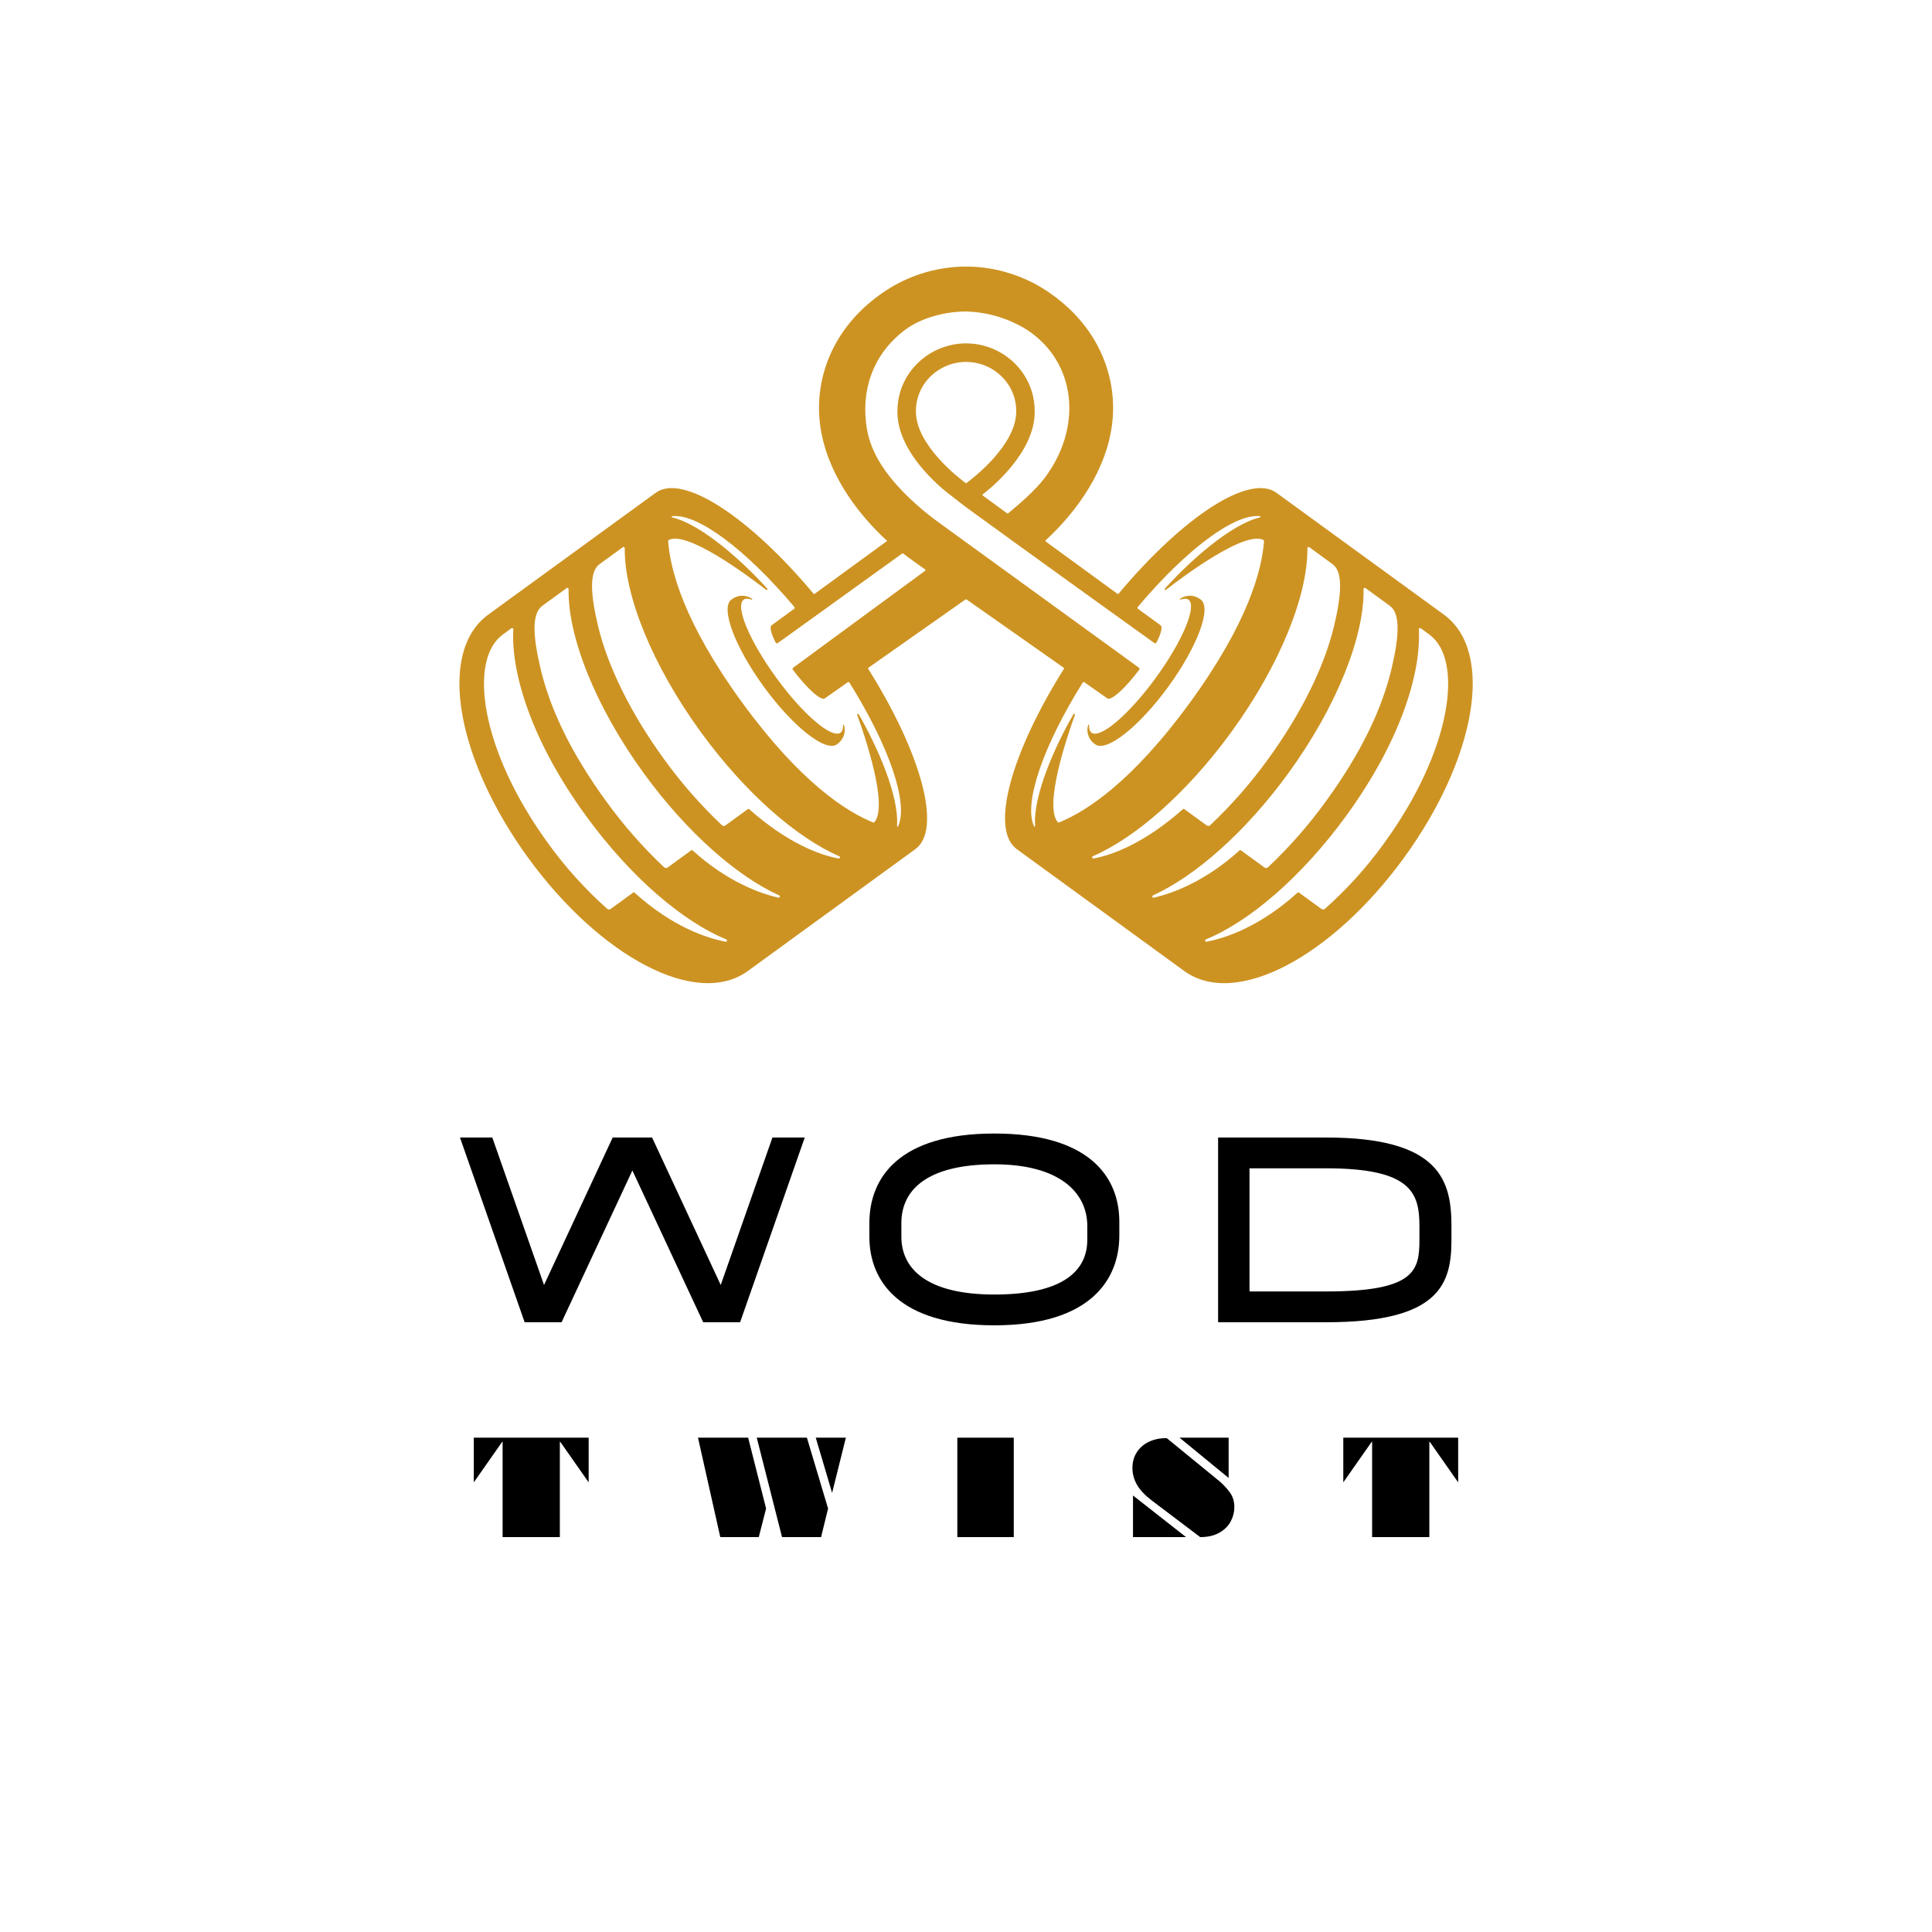
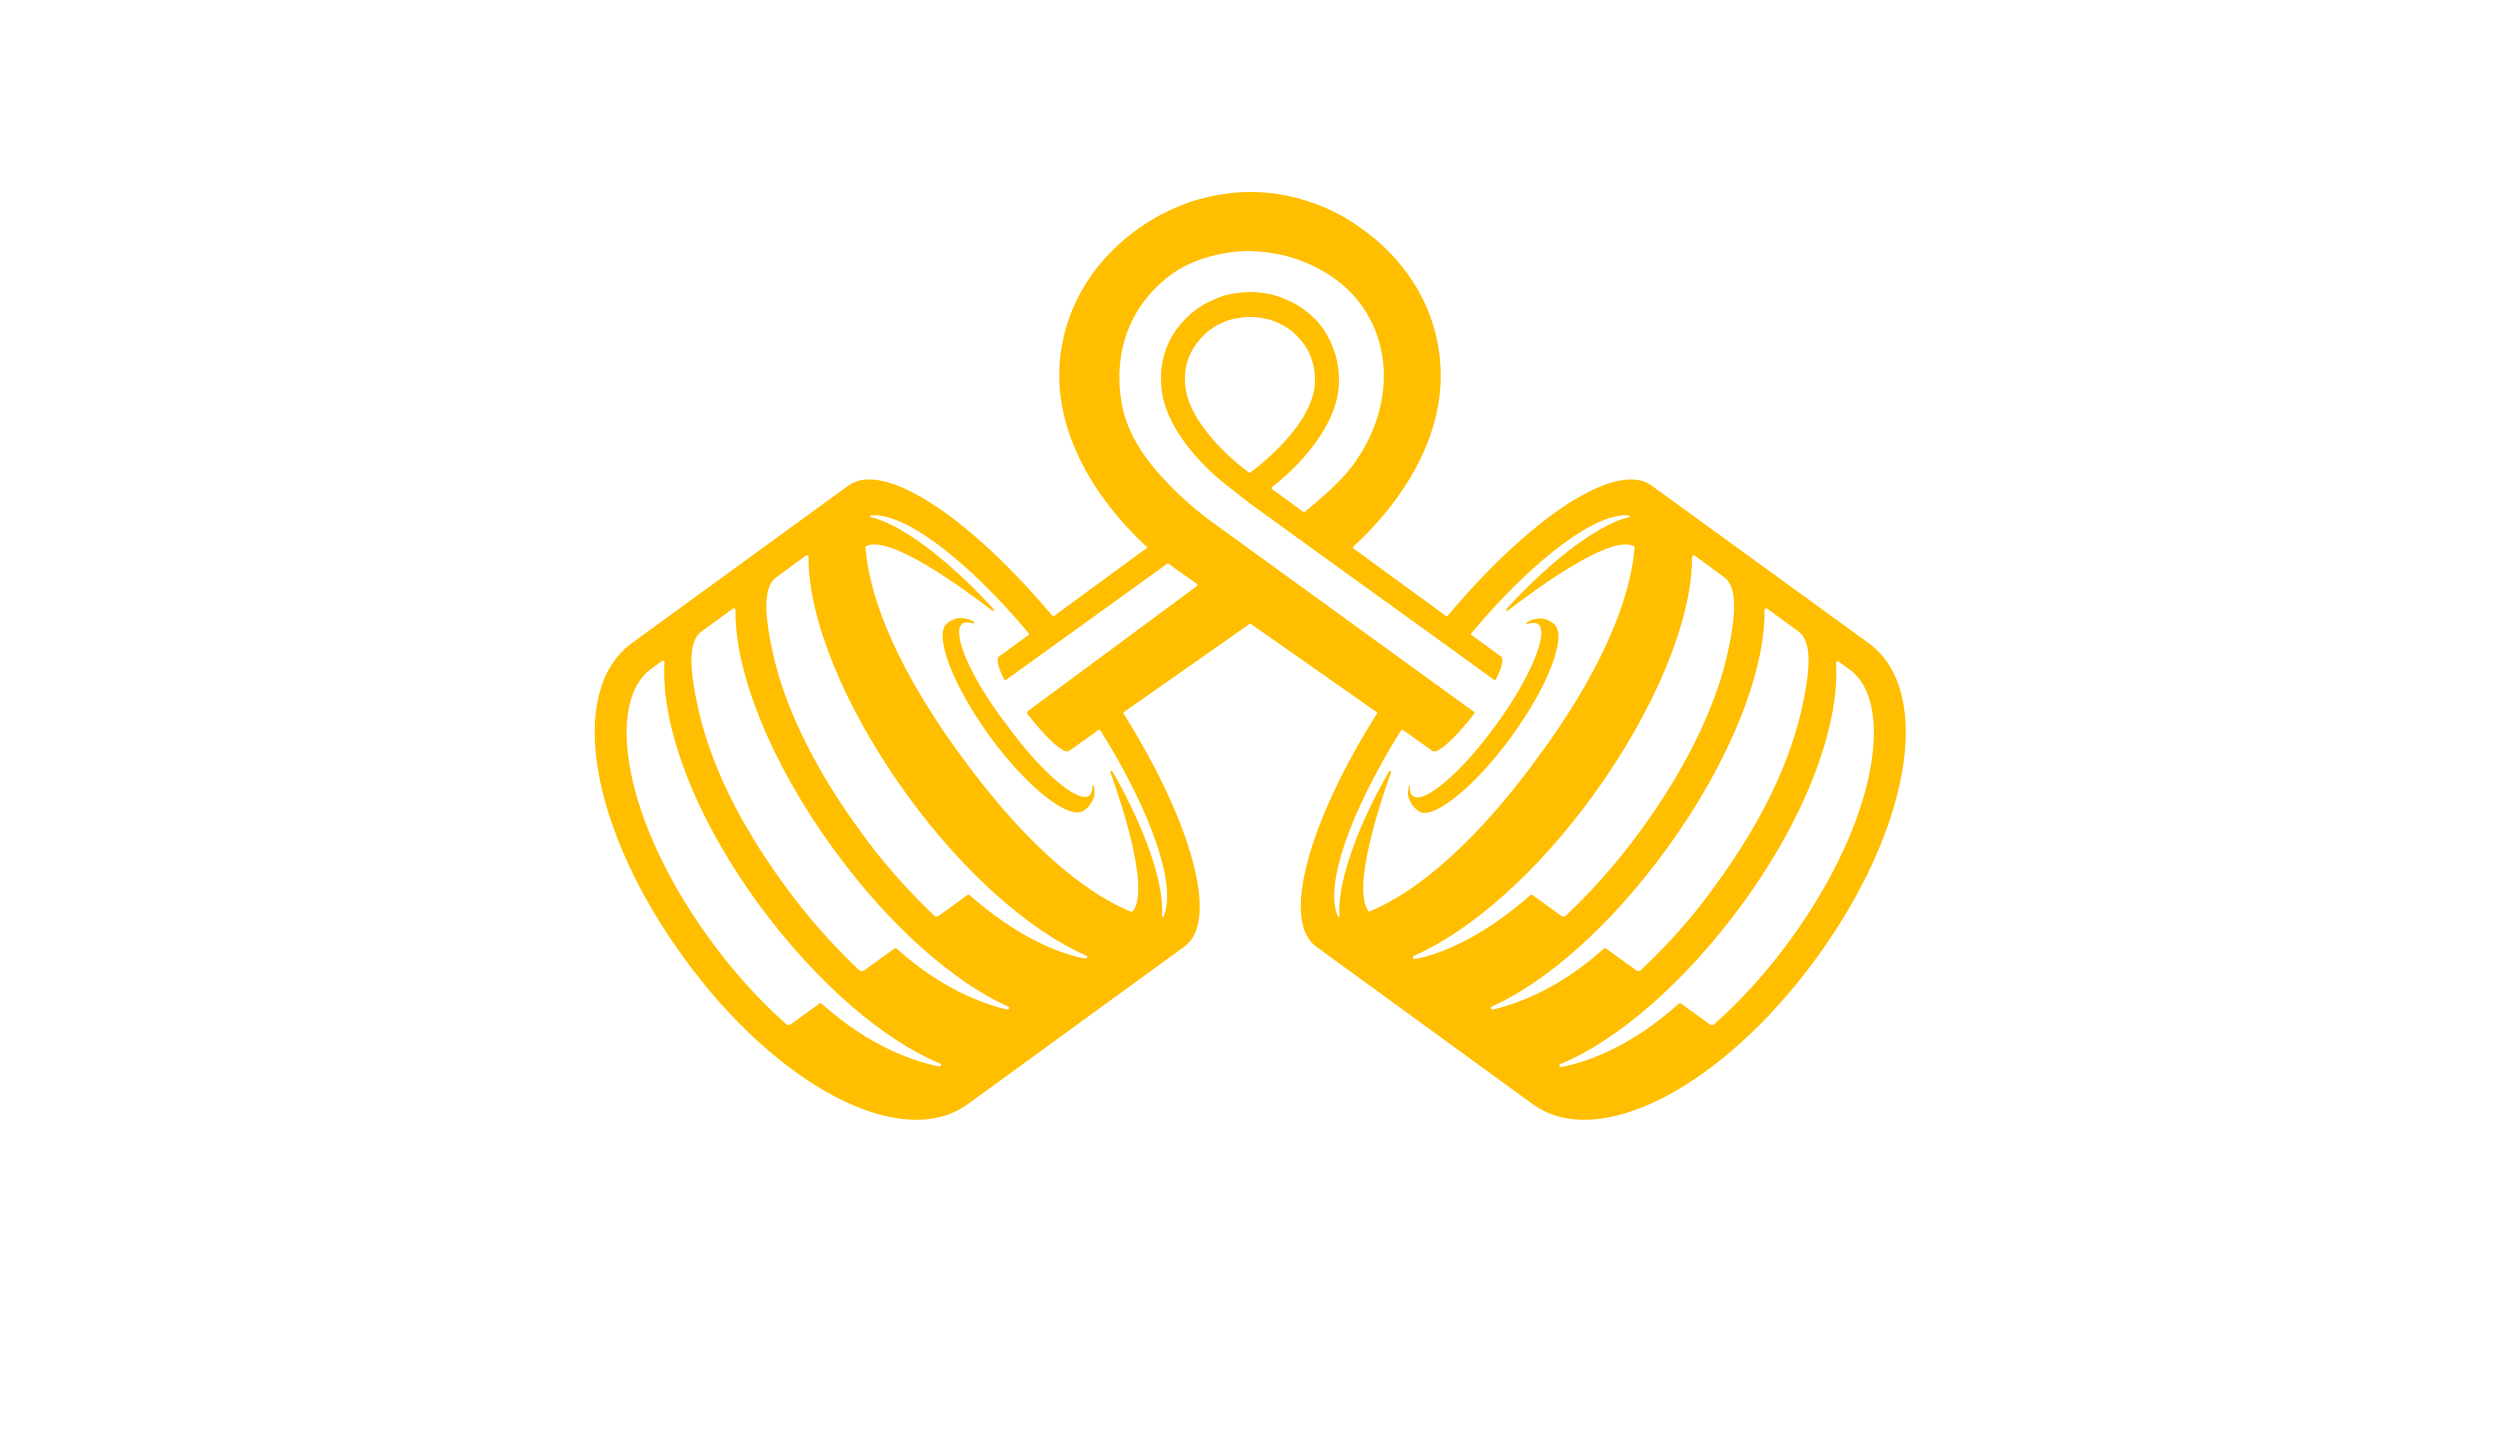
- <svg xmlns="http://www.w3.org/2000/svg" width="500" zoomAndPan="magnify" viewBox="0 0 375 375" height="500" preserveAspectRatio="xMidYMid meet" version="1.0">
-   <defs>
-     <g />
-     <clipPath id="805a40ef41">
-       <path d="M 89 51.754 L 286 51.754 L 286 191 L 89 191 Z M 89 51.754 " clip-rule="nonzero" />
+ <svg xmlns="http://www.w3.org/2000/svg" xmlns:xlink="http://www.w3.org/1999/xlink" version="1.1" id="Layer_1" x="0px" y="0px" viewBox="0 0 500 288" style="enable-background:new 0 0 500 288;" xml:space="preserve">
+   <style type="text/css">
+ 	.st0{clip-path:url(#SVGID_00000064320937240728271540000012252109475461051301_);}
+ 	.st1{fill-rule:evenodd;clip-rule:evenodd;fill:#FFBF00;}
+ </style>
+   <g>
+     <defs>
+       <rect id="SVGID_1_" x="118.7" y="38.5" width="262.7" height="185.7" />
+     </defs>
+     <clipPath id="SVGID_00000003078607379974254710000000686565218606035120_">
+       <use xlink:href="#SVGID_1_" style="overflow:visible;" />
    </clipPath>
-   </defs>
-   <g clip-path="url(#805a40ef41)">
-     <path fill="#cd9322" d="M 226.762 133.297 C 232.414 125.535 235.238 117.965 233.062 116.379 C 232.781 116.152 232.473 115.977 232.133 115.848 C 231.797 115.723 231.445 115.648 231.086 115.637 C 230.723 115.621 230.371 115.664 230.023 115.766 C 229.676 115.863 229.355 116.016 229.059 116.223 C 229.008 116.25 228.996 116.289 229.02 116.34 C 229.047 116.391 229.082 116.406 229.137 116.387 C 229.797 116.148 230.328 116.141 230.684 116.398 C 232.383 117.633 229.547 124.414 224.355 131.543 C 219.16 138.672 213.57 143.449 211.871 142.215 C 211.516 141.957 211.363 141.445 211.387 140.746 C 211.391 140.688 211.363 140.656 211.309 140.648 C 211.25 140.641 211.215 140.664 211.203 140.723 C 211.102 141.066 211.055 141.422 211.066 141.781 C 211.078 142.141 211.148 142.492 211.27 142.832 C 211.395 143.168 211.57 143.48 211.797 143.762 C 212.02 144.043 212.285 144.285 212.586 144.48 C 214.762 146.066 221.109 141.055 226.762 133.297 Z M 280.254 119.297 C 290.25 126.57 286.391 147.453 272.469 166.555 C 258.551 185.656 239.852 195.738 229.855 188.465 L 197.352 164.816 C 192.113 161.008 196.227 146.176 206.492 129.844 C 206.555 129.746 206.539 129.66 206.441 129.59 L 187.621 116.359 C 187.547 116.309 187.477 116.309 187.402 116.359 L 168.586 129.59 C 168.488 129.656 168.469 129.742 168.535 129.844 C 178.797 146.176 182.91 161.008 177.676 164.812 L 145.172 188.461 C 135.176 195.738 116.473 185.652 102.555 166.555 C 88.641 147.453 84.777 126.57 94.773 119.297 L 127.273 95.648 C 132.523 91.828 145.453 100.355 157.891 115.215 C 157.965 115.305 158.051 115.316 158.145 115.246 L 172.195 104.992 C 165.965 99.285 160.258 91.242 159.16 82.281 C 158.094 73.578 161.477 63.863 170.824 57.172 C 173.25 55.414 175.891 54.07 178.742 53.145 C 181.59 52.215 184.516 51.746 187.512 51.738 C 190.512 51.746 193.434 52.215 196.285 53.145 C 199.133 54.074 201.773 55.418 204.199 57.176 C 213.551 63.867 216.93 73.582 215.863 82.285 C 214.777 91.164 209.164 99.145 203 104.84 C 202.957 104.879 202.938 104.93 202.941 104.988 C 202.941 105.051 202.969 105.098 203.016 105.133 L 216.879 115.25 C 216.977 115.32 217.062 115.309 217.137 115.215 C 229.574 100.359 242.5 91.828 247.754 95.648 L 280.258 119.297 Z M 140.816 182.781 C 140.957 182.812 141.051 182.758 141.094 182.621 C 141.137 182.484 141.09 182.387 140.957 182.332 C 132.582 178.906 122.426 170.281 113.766 158.395 C 103.16 143.844 99.156 130.59 99.633 122.156 C 99.641 122.055 99.598 121.98 99.512 121.934 C 99.422 121.887 99.34 121.891 99.258 121.953 L 97.59 123.168 C 90.859 128.062 93.234 145.637 106.422 163.738 C 109.77 168.375 113.582 172.598 117.859 176.398 C 117.953 176.48 118.062 176.523 118.191 176.527 C 118.316 176.535 118.43 176.5 118.531 176.422 L 122.898 173.25 C 122.988 173.18 123.078 173.188 123.164 173.266 C 130.594 179.969 137.266 182.102 140.816 182.781 Z M 151.074 174.234 C 151.215 174.266 151.309 174.211 151.352 174.074 C 151.395 173.938 151.352 173.84 151.219 173.785 C 143.07 170.082 133.371 161.633 125.035 150.195 C 115.508 137.117 110.188 123.465 110.363 114.34 C 110.363 114.242 110.32 114.172 110.234 114.125 C 110.148 114.082 110.066 114.09 109.988 114.148 L 105.254 117.59 C 103.176 119.102 103.453 123.551 104.902 129.699 C 106.773 137.629 110.84 146.168 117.676 155.547 C 121.016 160.164 124.758 164.43 128.902 168.336 C 129 168.426 129.113 168.473 129.242 168.48 C 129.371 168.488 129.488 168.453 129.594 168.375 L 134.168 165.047 C 134.262 164.98 134.348 164.988 134.434 165.062 C 141.051 171.043 147.262 173.348 151.074 174.234 Z M 162.746 166.633 C 162.887 166.66 162.977 166.605 163.016 166.473 C 163.059 166.336 163.016 166.242 162.883 166.188 C 154.668 162.617 144.676 153.961 136.078 142.16 C 126.523 129.047 121.16 115.453 121.262 106.406 C 121.266 106.309 121.223 106.238 121.137 106.195 C 121.047 106.148 120.965 106.156 120.887 106.215 L 116.375 109.5 C 114.32 110.992 114.629 115.422 116.094 121.555 C 117.992 129.469 122.543 138.637 128.91 147.375 C 132.246 151.992 135.984 156.258 140.121 160.172 C 140.215 160.262 140.328 160.309 140.457 160.316 C 140.59 160.324 140.707 160.289 140.809 160.211 L 145.156 157.051 C 145.246 156.984 145.336 156.988 145.422 157.062 C 152.91 163.703 159.152 165.969 162.746 166.629 Z M 179.578 110.773 C 179.621 110.746 179.641 110.703 179.641 110.652 C 179.641 110.602 179.621 110.559 179.578 110.531 C 178.875 110.039 176.238 108.184 175.305 107.434 C 175.246 107.387 175.184 107.383 175.121 107.43 C 164.52 115.086 152.879 123.445 150.969 124.816 C 150.898 124.867 150.82 124.883 150.734 124.859 C 150.648 124.84 150.586 124.789 150.547 124.711 C 149.668 122.965 149.328 121.684 149.766 121.367 L 154.16 118.16 C 154.215 118.121 154.242 118.066 154.25 118.004 C 154.258 117.938 154.242 117.879 154.199 117.828 C 144.789 106.66 135.371 99.609 130.469 100.195 C 130.406 100.203 130.371 100.238 130.367 100.305 C 130.363 100.367 130.395 100.406 130.457 100.422 C 136.133 101.77 144.047 108.84 148.926 114.254 C 148.992 114.328 148.992 114.398 148.926 114.469 C 148.859 114.539 148.789 114.547 148.711 114.484 C 144.801 111.457 133.477 103.09 129.863 104.777 C 129.734 104.84 129.676 104.945 129.688 105.09 C 130.102 110.59 132.715 120.805 144.051 136.359 C 155.371 151.898 164.289 157.523 169.406 159.613 C 169.551 159.676 169.676 159.645 169.773 159.52 C 172.352 156.234 168.039 143.34 166.387 138.77 C 166.352 138.676 166.379 138.613 166.469 138.57 C 166.555 138.531 166.621 138.551 166.672 138.633 C 170.316 144.941 174.559 154.547 174.105 160.324 C 174.102 160.387 174.129 160.426 174.191 160.441 C 174.254 160.461 174.297 160.441 174.324 160.383 C 176.383 155.91 172.582 144.836 164.875 132.492 C 164.84 132.438 164.789 132.402 164.727 132.391 C 164.66 132.375 164.602 132.391 164.551 132.426 L 160.102 135.551 C 159.359 136.094 156.633 133.637 153.902 130 C 153.855 129.938 153.836 129.863 153.848 129.785 C 153.859 129.703 153.898 129.641 153.965 129.594 L 179.578 110.777 Z M 205.254 159.52 C 202.676 156.23 206.988 143.34 208.641 138.766 C 208.672 138.676 208.645 138.609 208.559 138.566 C 208.469 138.527 208.402 138.547 208.355 138.633 C 204.707 144.938 200.465 154.547 200.918 160.32 C 200.926 160.383 200.898 160.426 200.836 160.441 C 200.773 160.457 200.73 160.438 200.703 160.383 C 198.641 155.906 202.441 144.832 210.152 132.488 C 210.188 132.434 210.238 132.398 210.301 132.387 C 210.363 132.375 210.422 132.387 210.477 132.422 L 214.926 135.551 C 215.668 136.09 218.391 133.637 221.121 130 C 221.168 129.934 221.188 129.863 221.176 129.781 C 221.164 129.703 221.125 129.641 221.059 129.594 L 182.363 101.52 C 179.828 99.699 177.465 97.676 175.277 95.449 C 172.195 92.27 169.082 88.164 168.258 83.207 C 167.078 76.113 169.191 68.934 175.617 64.066 C 178.809 61.645 183.523 60.461 187.512 60.461 C 189.621 60.516 191.684 60.848 193.703 61.461 C 195.723 62.07 197.625 62.938 199.406 64.066 C 208.902 70.324 210.234 82.934 202.699 92.863 C 200.898 95.234 197.617 98.051 195.676 99.633 C 195.613 99.684 195.555 99.684 195.488 99.637 L 190.758 96.184 C 190.719 96.152 190.695 96.113 190.695 96.062 C 190.695 96.012 190.719 95.969 190.758 95.941 C 192.07 94.945 200.836 87.988 200.836 79.98 C 200.867 77.223 200.105 74.703 198.555 72.426 C 197.938 71.535 197.219 70.73 196.406 70.012 C 195.59 69.297 194.703 68.688 193.742 68.184 C 192.781 67.68 191.773 67.301 190.719 67.039 C 189.668 66.781 188.598 66.648 187.512 66.645 C 186.426 66.648 185.359 66.781 184.305 67.039 C 183.25 67.301 182.246 67.68 181.285 68.184 C 180.324 68.688 179.434 69.297 178.621 70.016 C 177.809 70.734 177.094 71.535 176.473 72.426 C 174.922 74.707 174.164 77.227 174.191 79.984 C 174.191 88.637 184.434 96.066 184.434 96.066 L 187.512 98.449 C 198.504 106.465 221.312 122.844 224.059 124.816 C 224.129 124.867 224.207 124.883 224.293 124.859 C 224.379 124.84 224.441 124.789 224.48 124.711 C 225.359 122.965 225.699 121.684 225.262 121.367 L 220.867 118.16 C 220.816 118.121 220.785 118.066 220.777 118.004 C 220.77 117.938 220.785 117.879 220.828 117.828 C 230.238 106.66 239.656 99.609 244.562 100.195 C 244.625 100.203 244.656 100.238 244.66 100.305 C 244.664 100.367 244.633 100.406 244.574 100.422 C 238.895 101.77 230.984 108.84 226.102 114.254 C 226.039 114.328 226.039 114.398 226.105 114.469 C 226.172 114.539 226.242 114.543 226.316 114.484 C 230.227 111.457 241.551 103.09 245.164 104.777 C 245.297 104.84 245.355 104.945 245.344 105.09 C 244.926 110.59 242.312 120.805 230.977 136.359 C 219.656 151.898 210.738 157.523 205.625 159.613 C 205.477 159.676 205.355 159.645 205.254 159.52 Z M 187.602 93.75 C 188.582 93.031 197.242 86.484 197.242 79.914 C 197.266 78.16 196.836 76.531 195.949 75.02 C 195.73 74.656 195.492 74.309 195.23 73.977 C 194.965 73.645 194.684 73.332 194.383 73.039 C 194.078 72.742 193.758 72.469 193.418 72.215 C 193.082 71.961 192.727 71.73 192.359 71.523 C 191.992 71.312 191.609 71.129 191.219 70.973 C 190.828 70.812 190.426 70.68 190.02 70.57 C 189.609 70.465 189.195 70.383 188.773 70.328 C 188.355 70.273 187.934 70.246 187.512 70.246 C 187.09 70.246 186.668 70.273 186.246 70.328 C 185.828 70.383 185.414 70.465 185.004 70.57 C 184.598 70.68 184.195 70.812 183.805 70.973 C 183.41 71.129 183.031 71.312 182.664 71.523 C 182.297 71.73 181.941 71.961 181.605 72.215 C 181.266 72.469 180.945 72.742 180.641 73.039 C 180.34 73.332 180.055 73.645 179.793 73.977 C 179.531 74.309 179.293 74.656 179.074 75.02 C 178.188 76.531 177.758 78.16 177.785 79.914 C 177.785 86.492 186.445 93.035 187.422 93.75 C 187.48 93.797 187.543 93.797 187.602 93.75 Z M 212.141 166.184 C 220.355 162.617 230.348 153.961 238.945 142.16 C 248.504 129.047 253.863 115.453 253.762 106.406 C 253.762 106.309 253.801 106.234 253.891 106.191 C 253.977 106.148 254.059 106.156 254.137 106.215 L 258.648 109.5 C 260.703 110.992 260.398 115.422 258.93 121.555 C 257.035 129.465 252.48 138.633 246.117 147.371 C 242.777 151.988 239.043 156.254 234.902 160.168 C 234.809 160.258 234.695 160.305 234.566 160.312 C 234.434 160.32 234.316 160.285 234.211 160.207 L 229.867 157.047 C 229.777 156.98 229.688 156.988 229.602 157.062 C 222.113 163.699 215.871 165.965 212.277 166.629 C 212.137 166.656 212.047 166.602 212.008 166.465 C 211.965 166.332 212.012 166.234 212.141 166.18 Z M 223.949 174.234 C 223.809 174.266 223.715 174.215 223.672 174.074 C 223.625 173.938 223.672 173.84 223.805 173.785 C 231.957 170.082 241.652 161.629 249.988 150.191 C 259.516 137.113 264.836 123.465 264.664 114.336 C 264.66 114.238 264.703 114.168 264.789 114.125 C 264.879 114.078 264.961 114.086 265.039 114.145 L 269.77 117.59 C 271.848 119.102 271.57 123.551 270.121 129.695 C 268.25 137.625 264.18 146.164 257.344 155.547 C 254.008 160.164 250.266 164.426 246.117 168.336 C 246.023 168.426 245.91 168.473 245.781 168.48 C 245.652 168.484 245.535 168.453 245.43 168.375 L 240.855 165.047 C 240.762 164.984 240.676 164.988 240.59 165.066 C 233.973 171.043 227.762 173.348 223.949 174.238 Z M 268.602 163.738 C 265.258 168.379 261.445 172.598 257.168 176.398 C 257.07 176.48 256.961 176.523 256.832 176.531 C 256.707 176.535 256.594 176.5 256.488 176.426 L 252.125 173.25 C 252.035 173.184 251.945 173.188 251.859 173.266 C 244.43 179.969 237.758 182.105 234.207 182.781 C 234.066 182.812 233.977 182.758 233.934 182.621 C 233.891 182.484 233.938 182.391 234.066 182.332 C 242.445 178.91 252.598 170.281 261.262 158.398 C 271.863 143.844 275.867 130.594 275.391 122.156 C 275.387 122.055 275.426 121.984 275.512 121.934 C 275.602 121.887 275.684 121.895 275.766 121.953 L 277.438 123.168 C 284.168 128.066 281.789 145.637 268.602 163.738 Z M 144.34 116.398 C 144.695 116.141 145.227 116.148 145.887 116.387 C 145.941 116.406 145.98 116.391 146.004 116.34 C 146.027 116.289 146.016 116.25 145.969 116.223 C 145.668 116.016 145.348 115.863 145 115.766 C 144.652 115.664 144.297 115.621 143.938 115.637 C 143.578 115.648 143.227 115.723 142.891 115.848 C 142.551 115.977 142.242 116.152 141.961 116.379 C 139.789 117.965 142.605 125.535 148.258 133.297 C 153.914 141.055 160.262 146.062 162.438 144.48 C 162.738 144.281 163.004 144.043 163.227 143.762 C 163.453 143.48 163.629 143.168 163.754 142.828 C 163.879 142.492 163.945 142.141 163.957 141.781 C 163.969 141.422 163.922 141.066 163.82 140.723 C 163.809 140.664 163.773 140.641 163.715 140.648 C 163.66 140.656 163.633 140.688 163.637 140.746 C 163.66 141.445 163.504 141.957 163.152 142.211 C 161.453 143.449 155.863 138.672 150.672 131.543 C 145.477 124.414 142.641 117.633 144.34 116.398 Z M 144.34 116.398 " fill-opacity="1" fill-rule="evenodd" />
-   </g>
-   <g fill="#000000" fill-opacity="1">
-     <g transform="translate(88.50668, 256.6454)">
-       <g>
-         <path d="M 61.422 -35.852 L 51.387 -7.23 L 38.062 -35.852 L 30.414 -35.852 L 17.09 -7.23 L 7.051 -35.852 L 0.777 -35.852 L 13.324 0 L 20.496 0 L 34.238 -29.457 L 47.98 0 L 55.148 0 L 67.695 -35.852 Z M 61.422 -35.852 " />
-       </g>
-     </g>
-   </g>
-   <g fill="#000000" fill-opacity="1">
-     <g transform="translate(163.9633, 256.6454)">
-       <g>
-         <path d="M 29.039 0.598 C 47.801 0.598 53.297 -8.363 53.297 -16.852 L 53.297 -19.48 C 53.297 -28.441 47.203 -36.629 29.039 -36.629 C 10.574 -36.629 4.781 -28.082 4.781 -19.238 L 4.781 -16.609 C 4.781 -7.945 10.574 0.598 29.039 0.598 Z M 29.039 -5.379 C 16.074 -5.379 10.992 -10.277 10.992 -16.609 L 10.992 -19.238 C 10.992 -25.754 16.074 -30.652 29.039 -30.652 C 41.586 -30.652 47.082 -25.273 47.082 -18.641 L 47.082 -16.012 C 47.082 -9.977 42.363 -5.379 29.039 -5.379 Z M 29.039 -5.379 " />
-       </g>
-     </g>
-   </g>
-   <g fill="#000000" fill-opacity="1">
-     <g transform="translate(229.0248, 256.6454)">
-       <g>
-         <path d="M 28.441 -35.852 L 7.41 -35.852 L 7.41 0 L 28.441 0 C 50.609 0 52.699 -7.59 52.699 -16.012 L 52.699 -18.641 C 52.699 -27.367 50.609 -35.852 28.441 -35.852 Z M 46.484 -16.012 C 46.484 -10.098 45.711 -5.977 28.441 -5.977 L 13.504 -5.977 L 13.504 -29.875 L 28.441 -29.875 C 44.992 -29.875 46.484 -25.035 46.484 -18.641 Z M 46.484 -16.012 " />
-       </g>
-     </g>
-   </g>
-   <g fill="#000000" fill-opacity="1">
-     <g transform="translate(91.14889, 298.3511)">
-       <g>
-         <path d="M 23.109 -19.297 L 23.109 -10.625 L 17.594 -18.5 L 17.516 -18.5 L 17.516 0 L 6.406 0 L 6.406 -18.5 L 6.328 -18.5 L 0.812 -10.625 L 0.812 -19.297 Z M 23.109 -19.297 " />
-       </g>
-     </g>
-   </g>
-   <g fill="#000000" fill-opacity="1">
-     <g transform="translate(135.2453, 298.3511)">
-       <g>
-         <path d="M 9.969 -19.297 L 13.453 -5.547 L 12.031 0 L 4.562 0 L 0.234 -19.297 Z M 21.375 -19.297 L 25.484 -5.547 L 24.125 0 L 16.547 0 L 11.641 -19.297 Z M 28.938 -19.297 L 26.266 -8.578 L 23.094 -19.297 Z M 28.938 -19.297 " />
-       </g>
-     </g>
-   </g>
-   <g fill="#000000" fill-opacity="1">
-     <g transform="translate(184.3341, 298.3511)">
-       <g>
-         <path d="M 12.438 -19.297 L 12.438 0 L 1.484 0 L 1.484 -19.297 Z M 12.438 -19.297 " />
-       </g>
-     </g>
-   </g>
-   <g fill="#000000" fill-opacity="1">
-     <g transform="translate(218.446, 298.3511)">
-       <g>
-         <path d="M 20.031 -19.297 L 20.031 -11.484 L 10.5 -19.297 Z M 7.844 -19.203 L 8.031 -19.203 L 18.422 -10.703 C 18.742 -10.41 19.035 -10.125 19.297 -9.844 C 19.566 -9.57 19.895 -9.176 20.281 -8.656 C 20.852 -7.863 21.141 -6.922 21.141 -5.828 C 21.141 -4.867 20.906 -3.941 20.438 -3.047 C 19.969 -2.16 19.234 -1.43 18.234 -0.859 C 17.234 -0.285 15.992 0 14.516 0 L 5.172 -7.062 C 3.859 -8.051 2.895 -9.062 2.281 -10.094 C 1.664 -11.133 1.359 -12.242 1.359 -13.422 C 1.359 -14.586 1.645 -15.609 2.219 -16.484 C 2.789 -17.359 3.566 -18.031 4.547 -18.5 C 5.535 -18.969 6.633 -19.203 7.844 -19.203 Z M 1.469 -8.078 L 11.766 0 L 1.469 0 Z M 1.469 -8.078 " />
-       </g>
-     </g>
-   </g>
-   <g fill="#000000" fill-opacity="1">
-     <g transform="translate(259.9202, 298.3511)">
-       <g>
-         <path d="M 23.109 -19.297 L 23.109 -10.625 L 17.594 -18.5 L 17.516 -18.5 L 17.516 0 L 6.406 0 L 6.406 -18.5 L 6.328 -18.5 L 0.812 -10.625 L 0.812 -19.297 Z M 23.109 -19.297 " />
-       </g>
+     <g style="clip-path:url(#SVGID_00000003078607379974254710000000686565218606035120_);">
+       <path class="st1" d="M302.3,147.3c7.5-10.3,11.3-20.4,8.4-22.6c-0.4-0.3-0.8-0.5-1.2-0.7c-0.4-0.2-0.9-0.3-1.4-0.3    c-0.5,0-1,0-1.4,0.2c-0.5,0.1-0.9,0.3-1.3,0.6c-0.1,0-0.1,0.1-0.1,0.2c0,0.1,0.1,0.1,0.2,0.1c0.9-0.3,1.6-0.3,2.1,0    c2.3,1.6-1.5,10.7-8.4,20.2c-6.9,9.5-14.4,15.9-16.6,14.2c-0.5-0.3-0.7-1-0.6-2c0-0.1,0-0.1-0.1-0.1c-0.1,0-0.1,0-0.1,0.1    c-0.1,0.5-0.2,0.9-0.2,1.4s0.1,0.9,0.3,1.4c0.2,0.4,0.4,0.9,0.7,1.2c0.3,0.4,0.7,0.7,1.1,1C286.3,164.3,294.8,157.6,302.3,147.3z     M373.7,128.6c13.3,9.7,8.2,37.5-10.4,63c-18.6,25.5-43.5,38.9-56.8,29.2l-43.3-31.5c-7-5.1-1.5-24.9,12.2-46.6    c0.1-0.1,0.1-0.2-0.1-0.3l-25.1-17.6c-0.1-0.1-0.2-0.1-0.3,0l-25.1,17.6c-0.1,0.1-0.2,0.2-0.1,0.3c13.7,21.8,19.2,41.6,12.2,46.6    l-43.3,31.5c-13.3,9.7-38.3-3.7-56.8-29.2c-18.6-25.5-23.7-53.3-10.4-63l43.3-31.5c7-5.1,24.2,6.3,40.8,26.1    c0.1,0.1,0.2,0.1,0.3,0l18.7-13.7c-8.3-7.6-15.9-18.3-17.4-30.3c-1.4-11.6,3.1-24.6,15.6-33.5c3.2-2.3,6.8-4.1,10.6-5.4    c3.8-1.2,7.7-1.9,11.7-1.9c4,0,7.9,0.6,11.7,1.9c3.8,1.2,7.3,3,10.6,5.4c12.5,8.9,17,21.9,15.6,33.5c-1.4,11.8-8.9,22.5-17.2,30.1    c-0.1,0.1-0.1,0.1-0.1,0.2c0,0.1,0,0.1,0.1,0.2l18.5,13.5c0.1,0.1,0.2,0.1,0.3,0c16.6-19.8,33.8-31.2,40.8-26.1L373.7,128.6    L373.7,128.6z M187.8,213.3c0.2,0,0.3,0,0.4-0.2c0.1-0.2,0-0.3-0.2-0.4c-11.2-4.6-24.7-16.1-36.3-31.9    c-14.1-19.4-19.5-37.1-18.8-48.3c0-0.1,0-0.2-0.2-0.3c-0.1-0.1-0.2-0.1-0.3,0l-2.2,1.6c-9,6.5-5.8,30,11.8,54.1    c4.5,6.2,9.5,11.8,15.2,16.9c0.1,0.1,0.3,0.2,0.4,0.2c0.2,0,0.3,0,0.5-0.1l5.8-4.2c0.1-0.1,0.2-0.1,0.4,0    C174.1,209.5,183,212.3,187.8,213.3z M201.4,201.9c0.2,0,0.3,0,0.4-0.2c0.1-0.2,0-0.3-0.2-0.4c-10.9-4.9-23.8-16.2-34.9-31.5    c-12.7-17.4-19.8-35.6-19.6-47.8c0-0.1-0.1-0.2-0.2-0.3c-0.1-0.1-0.2,0-0.3,0l-6.3,4.6c-2.8,2-2.4,7.9-0.5,16.1    c2.5,10.6,7.9,22,17,34.5c4.5,6.2,9.4,11.8,15,17.1c0.1,0.1,0.3,0.2,0.5,0.2c0.2,0,0.3,0,0.5-0.1l6.1-4.4c0.1-0.1,0.2-0.1,0.4,0    C188.1,197.6,196.3,200.7,201.4,201.9z M217,191.7c0.2,0,0.3,0,0.4-0.2c0.1-0.2,0-0.3-0.2-0.4c-11-4.8-24.3-16.3-35.7-32    c-12.7-17.5-19.9-35.6-19.8-47.7c0-0.1-0.1-0.2-0.2-0.3c-0.1-0.1-0.2-0.1-0.3,0l-6,4.4c-2.7,2-2.3,7.9-0.4,16.1    c2.5,10.6,8.6,22.8,17.1,34.4c4.4,6.2,9.4,11.8,14.9,17.1c0.1,0.1,0.3,0.2,0.4,0.2c0.2,0,0.3,0,0.5-0.1l5.8-4.2    c0.1-0.1,0.2-0.1,0.4,0C203.9,187.8,212.2,190.8,217,191.7L217,191.7z M239.4,117.2c0.1,0,0.1-0.1,0.1-0.2c0-0.1,0-0.1-0.1-0.2    c-0.9-0.7-4.5-3.1-5.7-4.1c-0.1-0.1-0.2-0.1-0.2,0c-14.1,10.2-29.7,21.4-32.2,23.2c-0.1,0.1-0.2,0.1-0.3,0.1    c-0.1,0-0.2-0.1-0.2-0.2c-1.2-2.3-1.6-4-1-4.5l5.9-4.3c0.1-0.1,0.1-0.1,0.1-0.2c0-0.1,0-0.2-0.1-0.2    c-12.5-14.9-25.1-24.3-31.6-23.5c-0.1,0-0.1,0.1-0.1,0.1c0,0.1,0,0.1,0.1,0.2c7.6,1.8,18.1,11.2,24.6,18.4c0.1,0.1,0.1,0.2,0,0.3    c-0.1,0.1-0.2,0.1-0.3,0c-5.2-4-20.3-15.2-25.1-12.9c-0.2,0.1-0.2,0.2-0.2,0.4c0.6,7.3,4,21,19.2,41.7c15.1,20.7,27,28.2,33.8,31    c0.2,0.1,0.4,0,0.5-0.1c3.4-4.4-2.3-21.6-4.5-27.7c0-0.1,0-0.2,0.1-0.3c0.1-0.1,0.2,0,0.3,0.1c4.9,8.4,10.5,21.2,9.9,28.9    c0,0.1,0,0.1,0.1,0.2c0.1,0,0.1,0,0.2-0.1c2.7-6-2.3-20.7-12.6-37.2c0-0.1-0.1-0.1-0.2-0.1c-0.1,0-0.2,0-0.2,0l-5.9,4.2    c-1,0.7-4.6-2.6-8.3-7.4c-0.1-0.1-0.1-0.2-0.1-0.3c0-0.1,0.1-0.2,0.2-0.3L239.4,117.2L239.4,117.2z M273.7,182.2    c-3.4-4.4,2.3-21.6,4.5-27.7c0-0.1,0-0.2-0.1-0.3c-0.1-0.1-0.2,0-0.3,0.1c-4.9,8.4-10.5,21.2-9.9,28.9c0,0.1,0,0.1-0.1,0.2    c-0.1,0-0.1,0-0.2-0.1c-2.8-6,2.3-20.7,12.6-37.2c0-0.1,0.1-0.1,0.2-0.1c0.1,0,0.2,0,0.2,0l5.9,4.2c1,0.7,4.6-2.6,8.3-7.4    c0.1-0.1,0.1-0.2,0.1-0.3c0-0.1-0.1-0.2-0.2-0.2l-51.6-37.4c-3.4-2.4-6.5-5.1-9.4-8.1c-4.1-4.2-8.3-9.7-9.4-16.3    c-1.6-9.5,1.2-19,9.8-25.5c4.3-3.2,10.5-4.8,15.9-4.8c2.8,0.1,5.6,0.5,8.3,1.3c2.7,0.8,5.2,2,7.6,3.5c12.7,8.3,14.4,25.2,4.4,38.4    c-2.4,3.2-6.8,6.9-9.4,9c-0.1,0.1-0.2,0.1-0.2,0l-6.3-4.6c-0.1,0-0.1-0.1-0.1-0.2c0-0.1,0-0.1,0.1-0.2    c1.8-1.3,13.4-10.6,13.4-21.3c0-3.7-1-7-3-10.1c-0.8-1.2-1.8-2.3-2.9-3.2c-1.1-1-2.3-1.8-3.6-2.4s-2.6-1.2-4-1.5    c-1.4-0.3-2.8-0.5-4.3-0.5c-1.4,0-2.9,0.2-4.3,0.5c-1.4,0.3-2.7,0.9-4,1.5s-2.5,1.5-3.6,2.4c-1.1,1-2,2-2.9,3.2    c-2.1,3-3.1,6.4-3,10.1c0,11.5,13.7,21.4,13.7,21.4l4.1,3.2c14.7,10.7,45.1,32.5,48.7,35.2c0.1,0.1,0.2,0.1,0.3,0.1    c0.1,0,0.2-0.1,0.2-0.2c1.2-2.3,1.6-4,1-4.5l-5.9-4.3c-0.1-0.1-0.1-0.1-0.1-0.2c0-0.1,0-0.2,0.1-0.2    c12.5-14.9,25.1-24.3,31.6-23.5c0.1,0,0.1,0.1,0.1,0.1c0,0.1,0,0.1-0.1,0.2c-7.6,1.8-18.1,11.2-24.6,18.4c-0.1,0.1-0.1,0.2,0,0.3    s0.2,0.1,0.3,0c5.2-4,20.3-15.2,25.1-12.9c0.2,0.1,0.3,0.2,0.2,0.4c-0.6,7.3-4,21-19.2,41.7c-15.1,20.7-27,28.2-33.8,31    C274,182.4,273.8,182.4,273.7,182.2z M250.1,94.5c1.3-1,12.9-9.7,12.9-18.4c0-2.3-0.5-4.5-1.7-6.5c-0.3-0.5-0.6-0.9-1-1.4    c-0.4-0.4-0.7-0.9-1.1-1.2c-0.4-0.4-0.8-0.8-1.3-1.1c-0.4-0.3-0.9-0.6-1.4-0.9c-0.5-0.3-1-0.5-1.5-0.7c-0.5-0.2-1.1-0.4-1.6-0.5    c-0.5-0.1-1.1-0.2-1.7-0.3c-0.6-0.1-1.1-0.1-1.7-0.1s-1.1,0-1.7,0.1c-0.6,0.1-1.1,0.2-1.7,0.3c-0.5,0.1-1.1,0.3-1.6,0.5    c-0.5,0.2-1,0.5-1.5,0.7c-0.5,0.3-1,0.6-1.4,0.9c-0.5,0.3-0.9,0.7-1.3,1.1c-0.4,0.4-0.8,0.8-1.1,1.2c-0.3,0.4-0.7,0.9-1,1.4    c-1.2,2-1.8,4.2-1.7,6.5c0,8.8,11.5,17.5,12.8,18.4C250,94.6,250.1,94.6,250.1,94.5z M282.9,191.1c11-4.8,24.3-16.3,35.7-32    c12.7-17.5,19.9-35.6,19.8-47.7c0-0.1,0.1-0.2,0.2-0.3c0.1-0.1,0.2,0,0.3,0l6,4.4c2.7,2,2.3,7.9,0.4,16.1    c-2.5,10.5-8.6,22.8-17.1,34.4c-4.5,6.2-9.4,11.8-15,17.1c-0.1,0.1-0.3,0.2-0.4,0.2c-0.2,0-0.3,0-0.5-0.1l-5.8-4.2    c-0.1-0.1-0.2-0.1-0.4,0c-10,8.8-18.3,11.9-23.1,12.8c-0.2,0-0.3,0-0.4-0.2C282.6,191.3,282.7,191.2,282.9,191.1L282.9,191.1z     M298.6,201.9c-0.2,0-0.3,0-0.4-0.2c-0.1-0.2,0-0.3,0.2-0.4c10.9-4.9,23.8-16.2,34.9-31.5c12.7-17.4,19.8-35.6,19.6-47.8    c0-0.1,0.1-0.2,0.2-0.3c0.1-0.1,0.2-0.1,0.3,0l6.3,4.6c2.8,2,2.4,7.9,0.5,16.1c-2.5,10.6-7.9,22-17,34.5    c-4.4,6.2-9.4,11.8-15,17.1c-0.1,0.1-0.3,0.2-0.4,0.2c-0.2,0-0.3,0-0.5-0.1l-6.1-4.4c-0.1-0.1-0.2-0.1-0.4,0    C312,197.6,303.7,200.7,298.6,201.9L298.6,201.9z M358.1,187.9c-4.5,6.2-9.5,11.8-15.2,16.9c-0.1,0.1-0.3,0.2-0.4,0.2    c-0.2,0-0.3,0-0.5-0.1l-5.8-4.2c-0.1-0.1-0.2-0.1-0.4,0c-9.9,8.9-18.8,11.8-23.5,12.7c-0.2,0-0.3,0-0.4-0.2    c-0.1-0.2,0-0.3,0.2-0.4c11.2-4.6,24.7-16.1,36.3-31.9c14.1-19.4,19.5-37.1,18.8-48.3c0-0.1,0-0.2,0.2-0.3c0.1-0.1,0.2-0.1,0.3,0    l2.2,1.6C378.9,140.3,375.7,163.7,358.1,187.9z M192.5,124.7c0.5-0.3,1.2-0.3,2.1,0c0.1,0,0.1,0,0.2-0.1s0-0.1,0-0.2    c-0.4-0.3-0.8-0.5-1.3-0.6c-0.5-0.1-0.9-0.2-1.4-0.2c-0.5,0-0.9,0.1-1.4,0.3c-0.5,0.2-0.9,0.4-1.2,0.7c-2.9,2.1,0.9,12.2,8.4,22.6    c7.5,10.3,16,17,18.9,14.9c0.4-0.3,0.8-0.6,1.1-1c0.3-0.4,0.5-0.8,0.7-1.2c0.2-0.4,0.3-0.9,0.3-1.4s0-1-0.2-1.4    c0-0.1-0.1-0.1-0.1-0.1c-0.1,0-0.1,0.1-0.1,0.1c0,0.9-0.2,1.6-0.6,2c-2.3,1.7-9.7-4.7-16.6-14.2    C194,135.4,190.2,126.4,192.5,124.7z" />
    </g>
  </g>
</svg>
